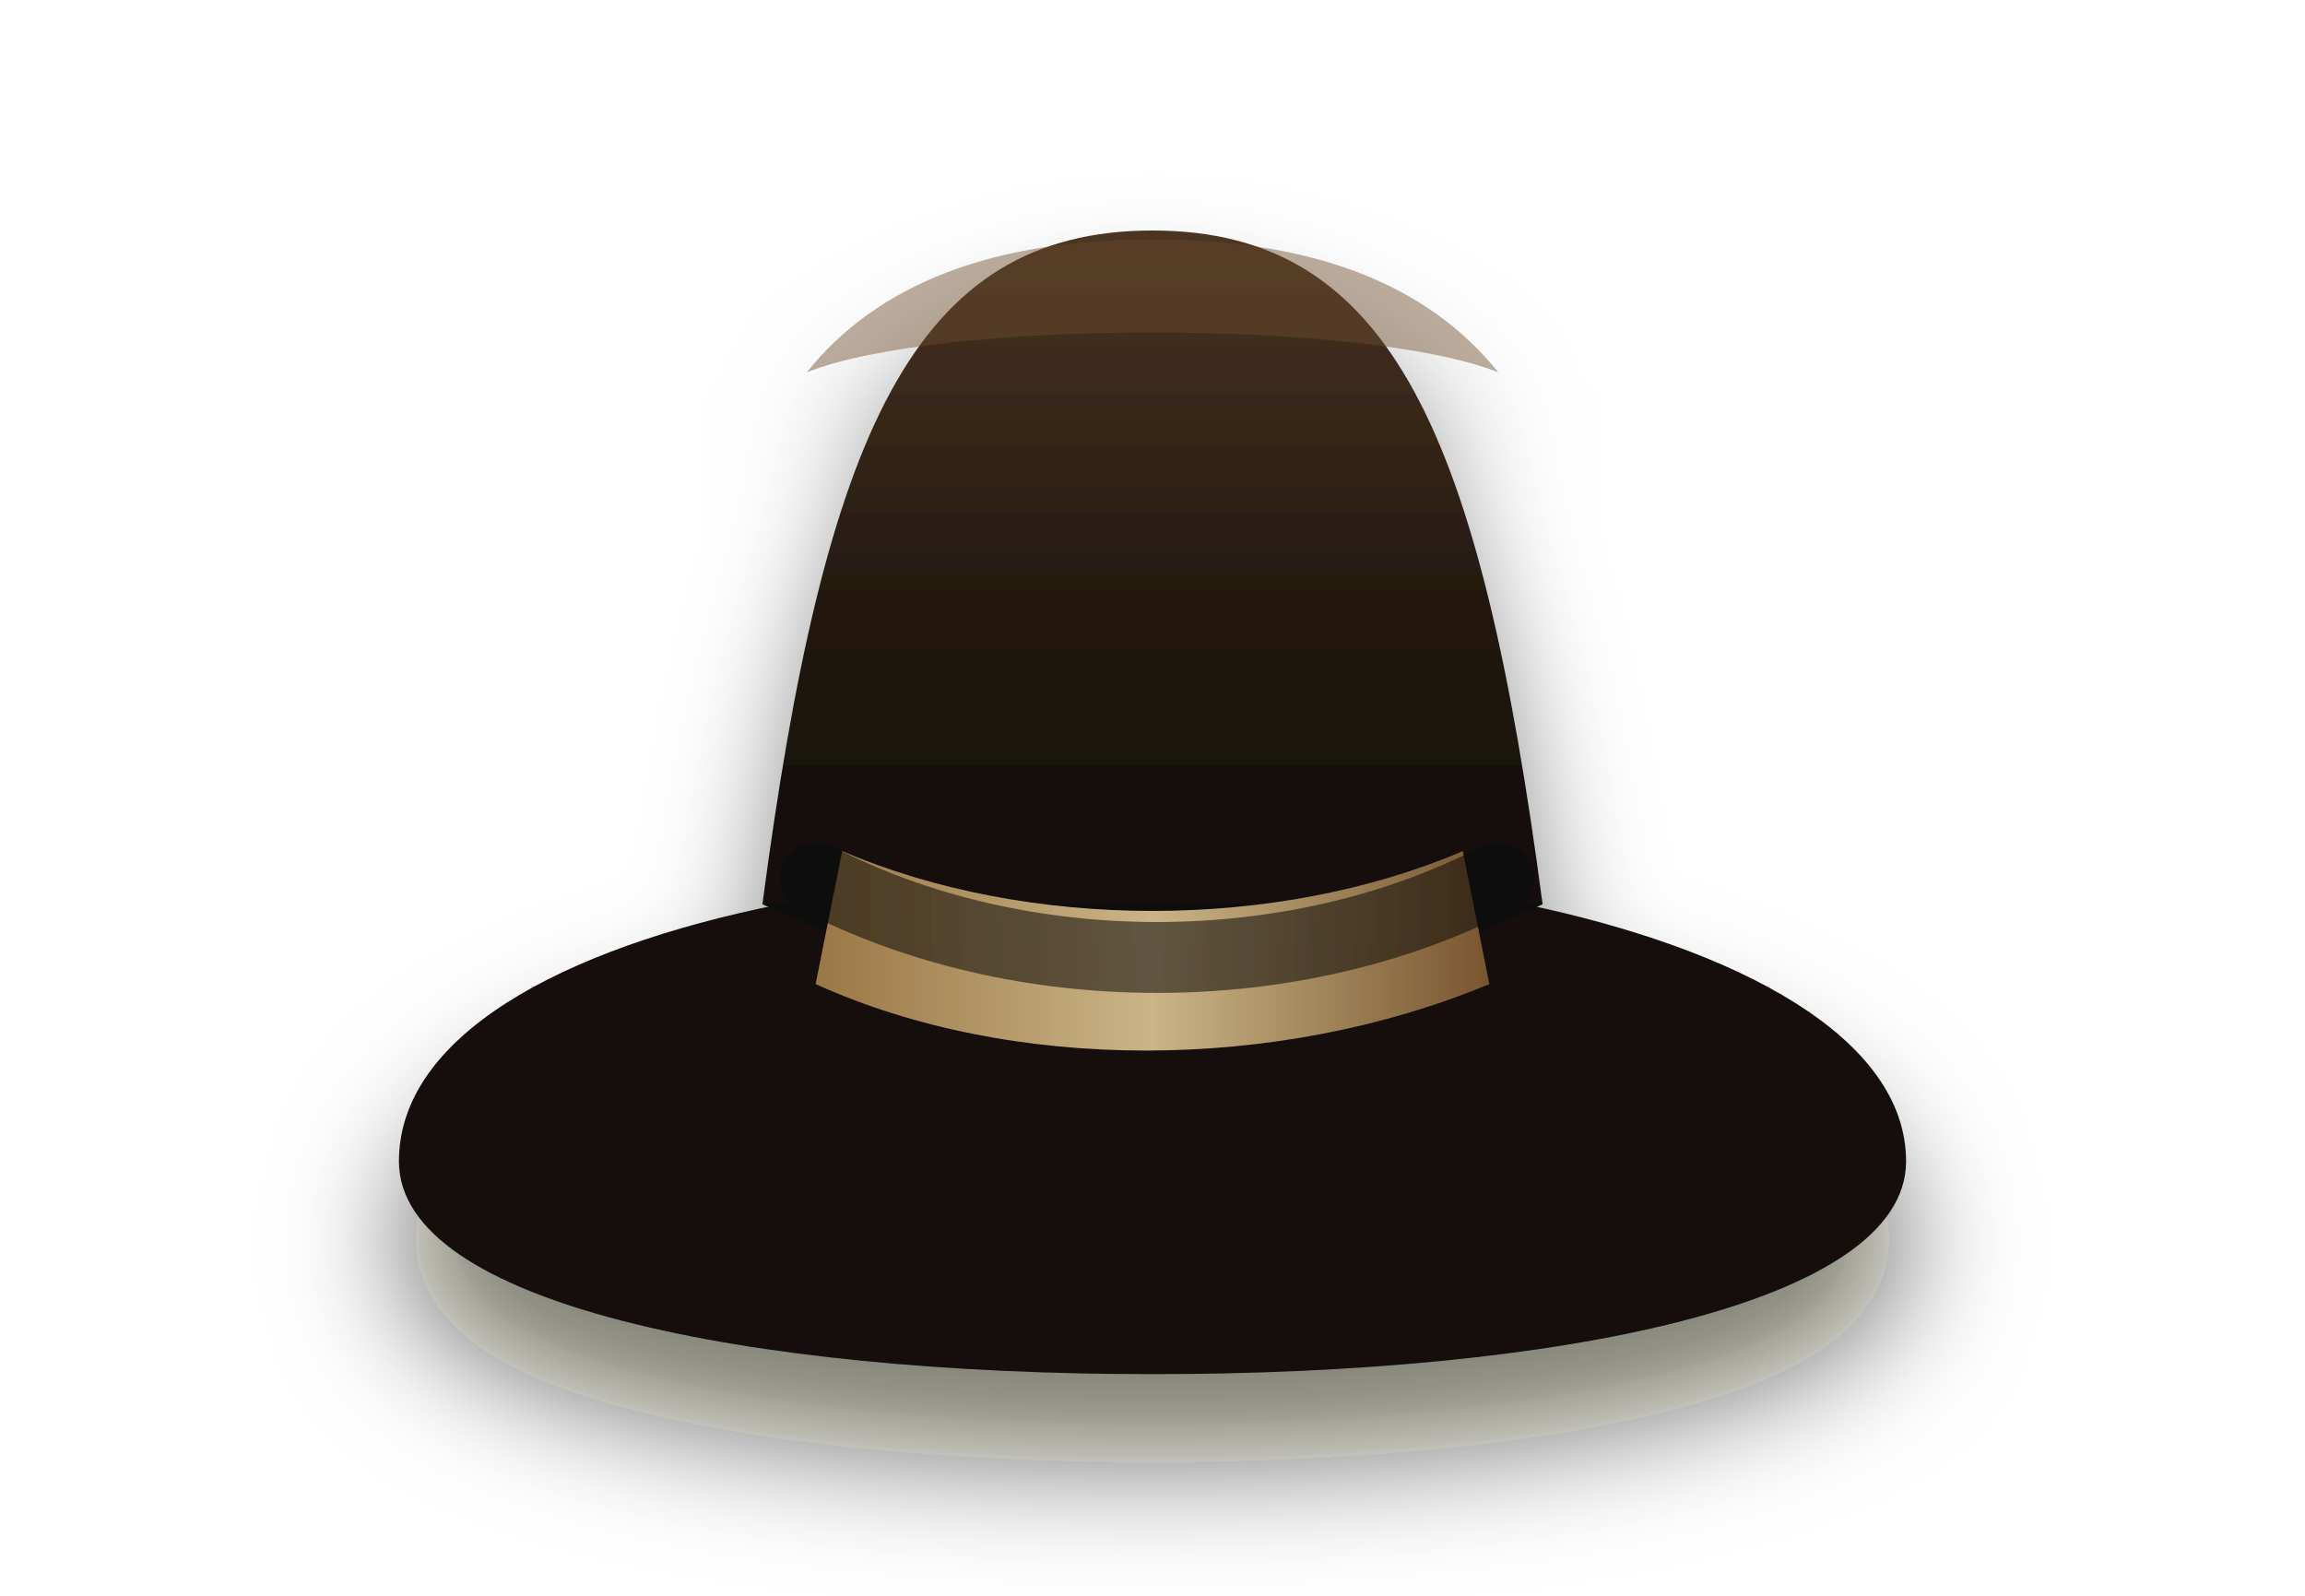
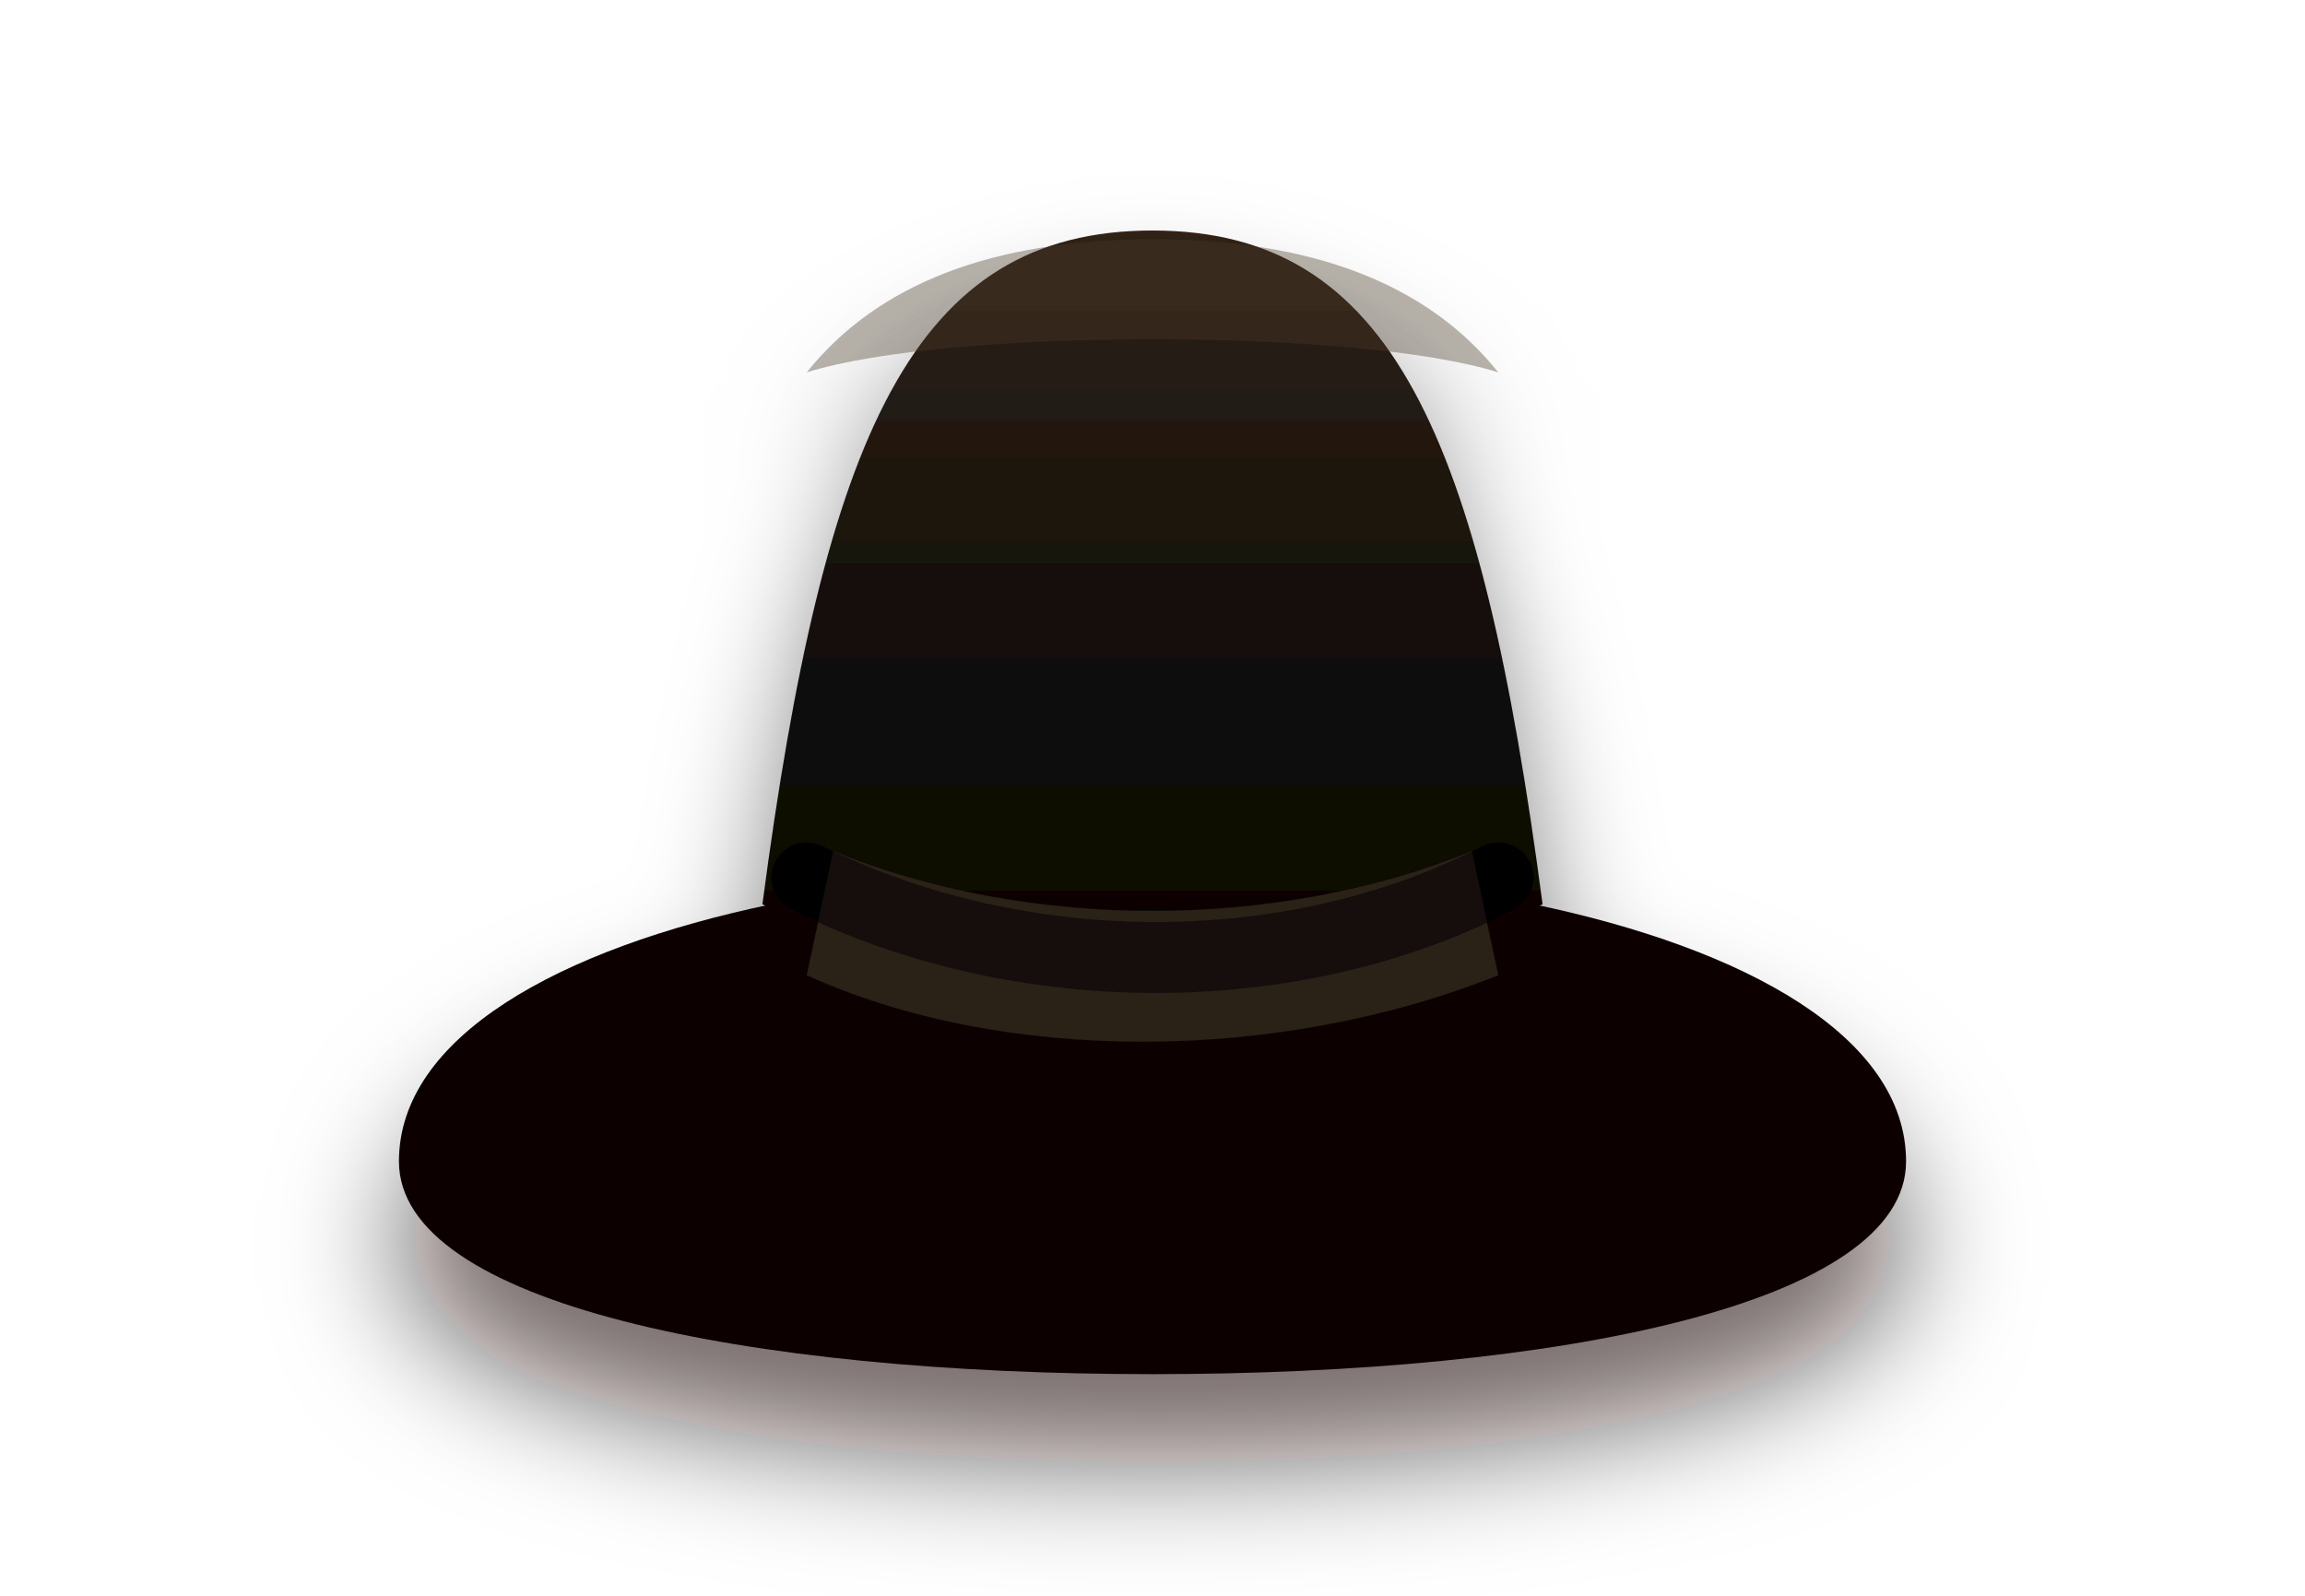
<svg xmlns="http://www.w3.org/2000/svg" viewBox="0 0 260 180" role="img" aria-label="Citoyen">
  <defs>
-     <linearGradient id="felt" x1="0" x2="0" y1="0" y2="1">
-       <stop offset="0" stop-color="#4b3522" />
-       <stop offset=".52" stop-color="#21170f" />
-       <stop offset="1" stop-color="#0d0906" />
-     </linearGradient>
-     <linearGradient id="band" x1="0" x2="1" y1="0" y2="0">
-       <stop offset="0" stop-color="#b38a52" />
-       <stop offset=".5" stop-color="#ead29d" />
-       <stop offset="1" stop-color="#8a6337" />
+     <linearGradient id="hat" x1="0" x2="0" y1="0" y2="1">
+       <stop offset="0" stop-color="#302419" />
+       <stop offset=".55" stop-color="#120d09" />
+       <stop offset="1" stop-color="#050403" />
    </linearGradient>
    <filter id="shadow" x="-20%" y="-20%" width="140%" height="150%">
-       <feDropShadow dx="0" dy="10" stdDeviation="7" flood-color="#160d07" flood-opacity=".55" />
+       <feDropShadow dx="0" dy="10" stdDeviation="7" flood-color="#090503" flood-opacity=".58" />
    </filter>
  </defs>
  <g filter="url(#shadow)">
-     <path d="M88 102c13-13 69-13 84 0 24 5 43 15 43 29 0 16-39 24-85 24s-85-8-85-24c0-14 18-24 43-29z" fill="#120d09" />
-     <path d="M86 102c7-53 17-76 44-76s37 23 44 76c-25 12-62 12-88 0z" fill="url(#felt)" />
-     <path d="M95 96c21 9 49 9 70 0l3 15c-24 10-54 10-76 0z" fill="url(#band)" opacity=".85" />
-     <path d="M92 99c23 12 54 12 77 0" fill="none" stroke="#0b0805" stroke-width="8" stroke-linecap="round" opacity=".55" />
-     <path d="M91 42c8-10 21-15 39-15 18 0 31 5 39 15-15-6-63-6-78 0z" fill="#6a4a2e" opacity=".45" />
+     <path d="M87 102c13-13 72-13 86 0 24 5 42 15 42 29 0 16-39 24-85 24s-85-8-85-24c0-14 18-24 42-29z" fill="#070504" />
+     <path d="M86 102c7-53 17-76 44-76s37 23 44 76c-25 12-63 12-88 0z" fill="url(#hat)" />
+     <path d="M94 96c22 9 50 9 72 0l3 14c-25 10-56 10-78 0z" fill="#2b2118" />
+     <path d="M91 99c24 12 55 12 78 0" fill="none" stroke="#050403" stroke-width="8" stroke-linecap="round" opacity=".65" />
+     <path d="M91 42c8-10 21-15 39-15s31 5 39 15c-16-5-62-5-78 0z" fill="#4a3828" opacity=".38" />
  </g>
</svg>
